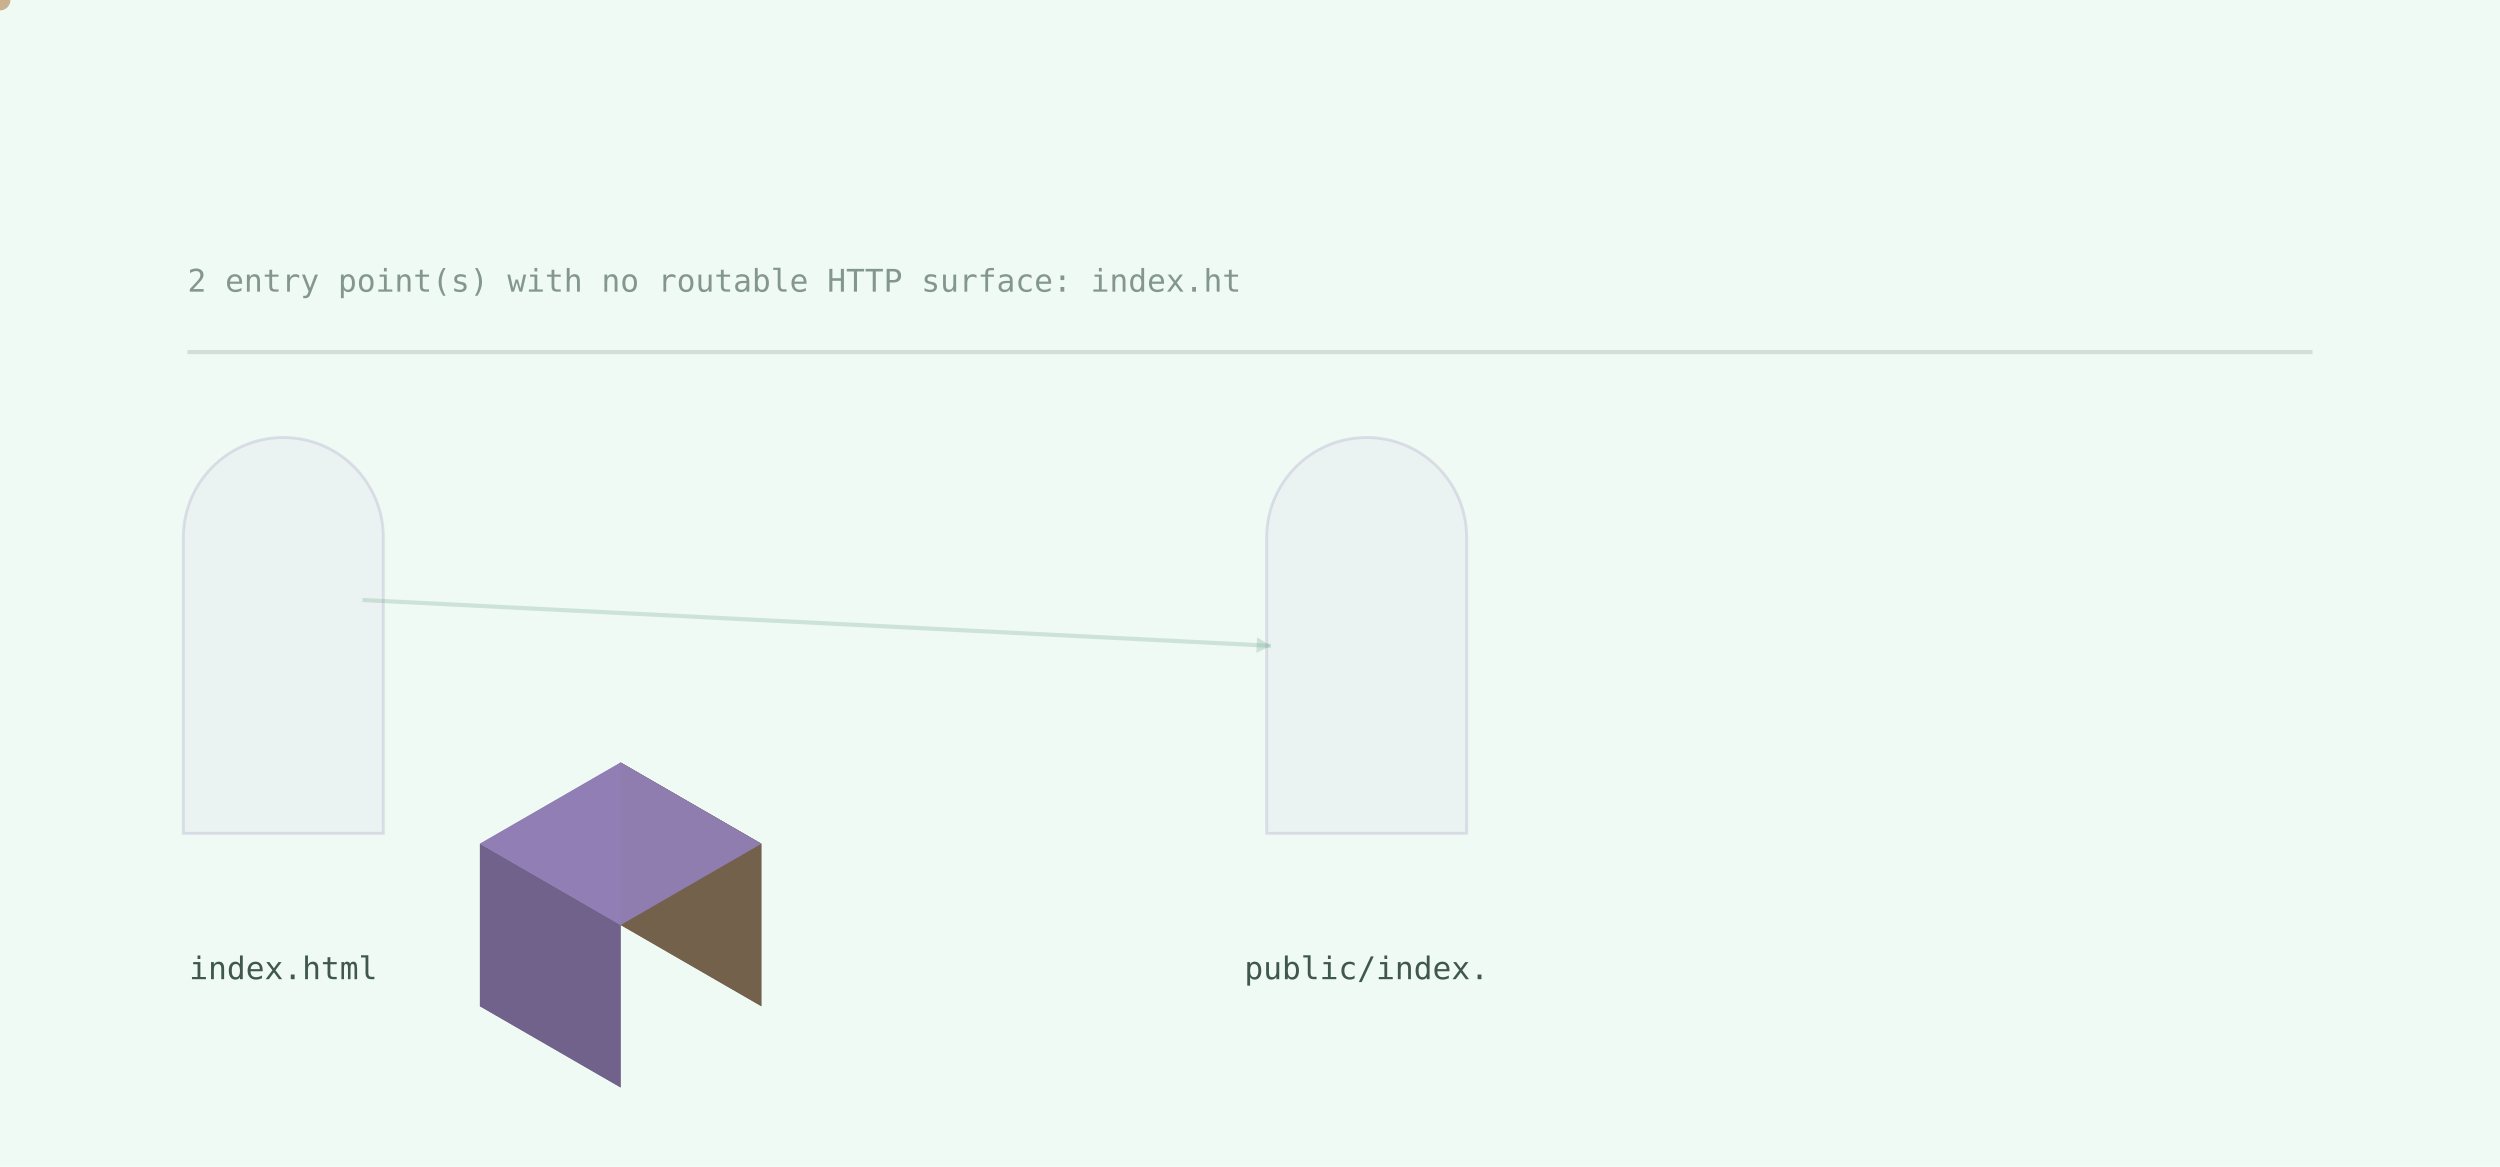
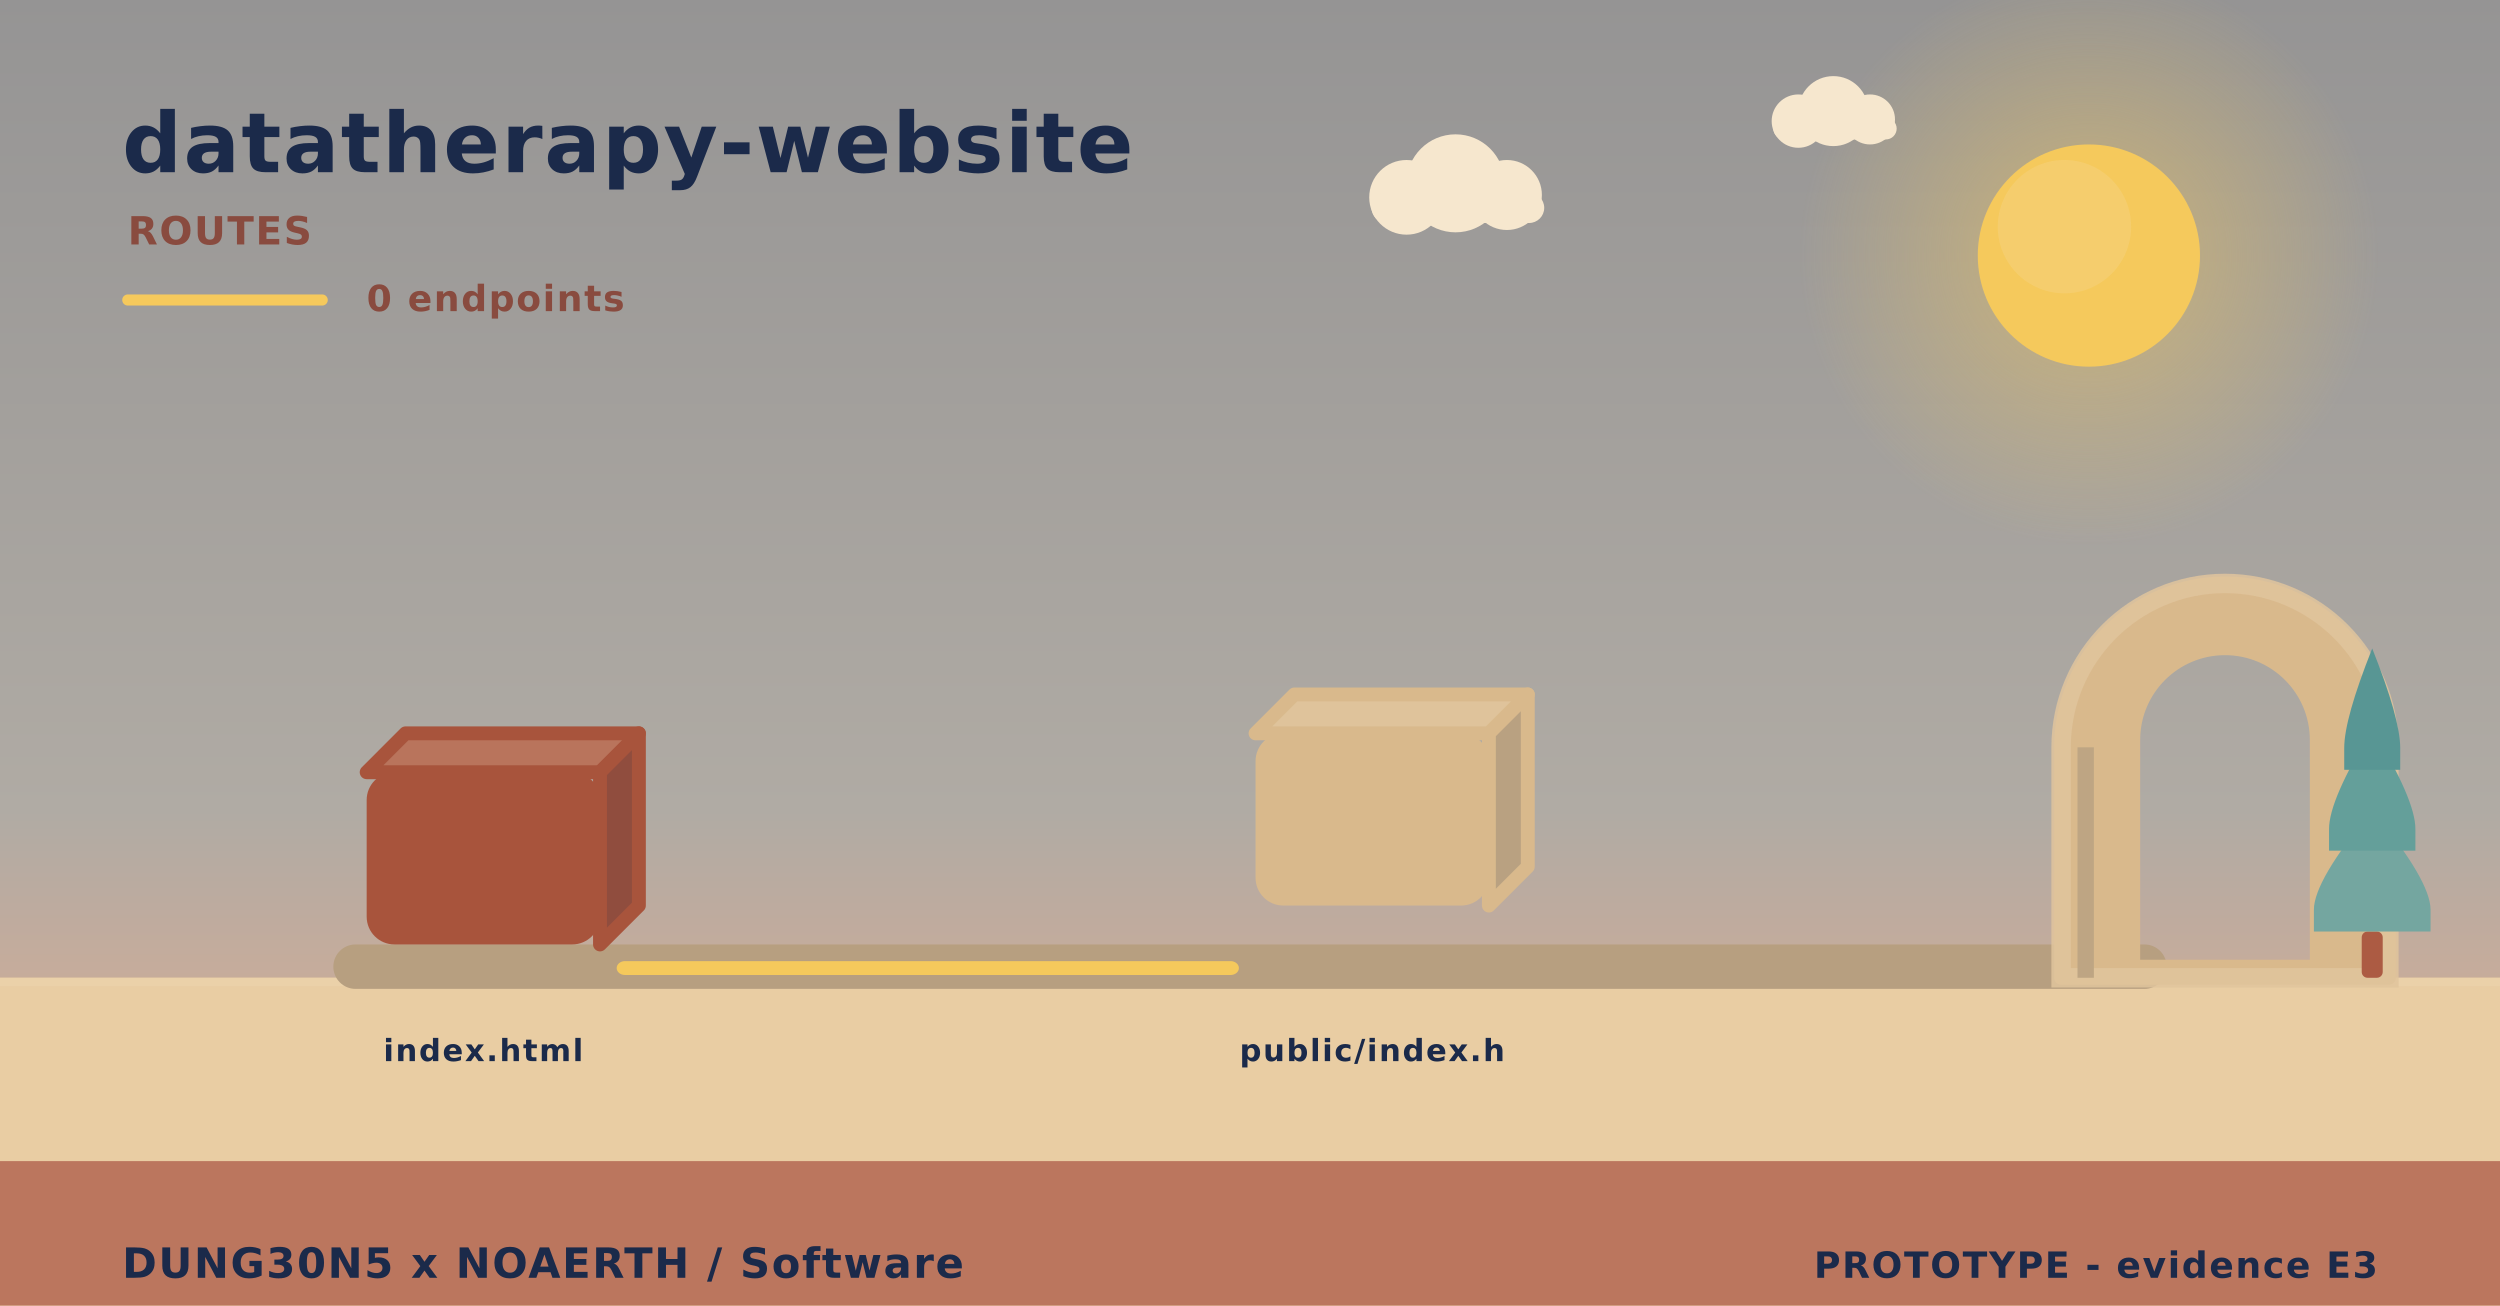
- <svg xmlns="http://www.w3.org/2000/svg" viewBox="0 0 1200 560" width="1200" height="560" role="img" aria-label="datatherapy-website data flow">
-   <rect width="1200" height="560" fill="#effaf5" />
-   <defs>
-     <linearGradient id="gf" x1="0" y1="0" x2="1" y2="1">
-       <stop offset="0%" stop-color="#74a68b" />
-       <stop offset="100%" stop-color="#907eb3" />
-     </linearGradient>
-   </defs>
-   <path d="M88.00,400.00 L88.00,258.00 A48.00,48.00 0 0 1 184.00,258.00 L184.00,400.00 Z" fill="rgba(144,126,179,0.100)" opacity="0.55" stroke="rgba(144,126,179,0.400)" stroke-width="1.4" />
-   <polygon points="-133.37,173.00 -65.82,212.00 -65.82,134.00 -133.37,95.00" fill="#73614b" opacity="0.95" />
-   <polygon points="-200.92,212.00 -133.37,251.00 -133.37,173.00 -200.92,134.00" fill="#70628c" opacity="0.95" />
-   <polygon points="-133.37,95.00 -65.82,134.00 -133.37,173.00 -200.92,134.00" fill="#74a68b" opacity="0.95" />
+ <svg xmlns="http://www.w3.org/2000/svg" width="900" height="470" viewBox="0 0 900 470" role="img" aria-label="datatherapy-website - how data moves">
+   <linearGradient id="skyd" x1="0" y1="0" x2="0" y2="1">
+     <stop offset="0" stop-color="#959494" />
+     <stop offset="0.62" stop-color="#b0aba4" />
+     <stop offset="1" stop-color="#f3ad8a" />
+   </linearGradient>
+   <rect width="900" height="470" fill="url(#skyd)" />
+   <radialGradient id="sund">
+     <stop offset="0.35" stop-color="#f5c95c" stop-opacity="0.34" />
+     <stop offset="1" stop-color="#f5c95c" stop-opacity="0" />
+   </radialGradient>
+   <circle cx="752" cy="92" r="104" fill="url(#sund)" />
+   <circle cx="752" cy="92" r="40" fill="#f5c95c" />
+   <circle cx="743.2" cy="81.6" r="24" fill="#f5d27e" opacity="0.5" />
  <g>
-     <polygon points="-133.37,173.00 -65.82,212.00 -65.82,134.00 -133.37,95.00" fill="#73614b" opacity="0.95" />
-     <polygon points="-200.92,212.00 -133.37,251.00 -133.37,173.00 -200.92,134.00" fill="#70628c" opacity="0.95" />
-     <polygon points="-133.37,95.00 -65.82,134.00 -133.37,173.00 -200.92,134.00" fill="#74a68b" opacity="0.95" />
-     <animate attributeName="opacity" values="0.25;1.0;0.25" dur="3.792s" begin="0.0s" repeatCount="indefinite" />
+     <circle cx="524" cy="66" r="17.64" fill="#f6e7ce" />
+     <circle cx="506.36" cy="71.04" r="13.44" fill="#f6e7ce" />
+     <circle cx="542.48" cy="70.2" r="12.6" fill="#f6e7ce" />
+     <rect x="493.76" y="69.36" width="62.16" height="10.92" rx="5.46" fill="#f6e7ce" />
+     <animateTransform attributeName="transform" type="translate" values="0 0;24 0;0 0" dur="36s" begin="0s" repeatCount="indefinite" />
  </g>
-   <text x="136" y="470" font-family="ui-monospace,Menlo,monospace" font-size="15" fill="rgba(26,52,43,0.820)" text-anchor="middle">index.html</text>
-   <path d="M608.00,400.00 L608.00,258.00 A48.00,48.00 0 0 1 704.00,258.00 L704.00,400.00 Z" fill="rgba(144,126,179,0.100)" opacity="0.55" stroke="rgba(144,126,179,0.400)" stroke-width="1.4" />
-   <polygon points="297.91,444.00 365.46,483.00 365.46,405.00 297.91,366.00" fill="#73614b" opacity="0.95" />
-   <polygon points="230.36,483.00 297.91,522.00 297.91,444.00 230.36,405.00" fill="#70628c" opacity="0.95" />
-   <polygon points="297.91,366.00 365.46,405.00 297.91,444.00 230.36,405.00" fill="#907eb3" opacity="0.95" />
  <g>
-     <polygon points="297.91,444.00 365.46,483.00 365.46,405.00 297.91,366.00" fill="#73614b" opacity="0.95" />
-     <polygon points="230.36,483.00 297.91,522.00 297.91,444.00 230.36,405.00" fill="#70628c" opacity="0.95" />
-     <polygon points="297.91,366.00 365.46,405.00 297.91,444.00 230.36,405.00" fill="#907eb3" opacity="0.95" />
-     <animate attributeName="opacity" values="0.25;1.0;0.25" dur="3.792s" begin="0.4s" repeatCount="indefinite" />
+     <circle cx="660" cy="40" r="12.6" fill="#f6e7ce" />
+     <circle cx="647.4" cy="43.6" r="9.6" fill="#f6e7ce" />
+     <circle cx="673.2" cy="43" r="9" fill="#f6e7ce" />
+     <rect x="638.4" y="42.4" width="44.4" height="7.8" rx="3.9" fill="#f6e7ce" />
+     <animateTransform attributeName="transform" type="translate" values="0 0;-18 0;0 0" dur="46s" begin="3s" repeatCount="indefinite" />
  </g>
-   <text x="656" y="470" font-family="ui-monospace,Menlo,monospace" font-size="15" fill="rgba(26,52,43,0.820)" text-anchor="middle">public/index.</text>
-   <line x1="174.00" y1="288.00" x2="610.00" y2="310.00" stroke="rgba(116,166,139,0.500)" stroke-width="2.00" opacity="0.55" />
-   <polygon points="610.00,310.00 603.40,305.86 603.02,313.45" fill="rgba(116,166,139,0.500)" opacity="0.55" />
-   <g opacity="0.9">
-     <circle cx="0.00" cy="0.00" r="5.00" fill="#c7a781" opacity="1.00" />
-     <animateTransform attributeName="transform" type="translate" values="174.00,288.00 610.00,310.00" dur="3.033s" begin="0.0s" repeatCount="indefinite" />
-     <animateTransform attributeName="transform" type="translate" values="610.00,310.00 174.00,288.00" dur="3.033s" begin="1.517s" repeatCount="indefinite" />
+   <rect x="0" y="352" width="900" height="118" fill="#e9cda3" />
+   <rect x="0" y="352" width="900" height="3" fill="#ebd1a9" />
+   <text x="44" y="62" font-family="Verdana,DejaVu Sans,sans-serif" font-size="30" font-weight="700" letter-spacing="0.6" fill="#1b2a4a" text-anchor="start">datatherapy-website</text>
+   <text x="46" y="88" font-family="Verdana,DejaVu Sans,sans-serif" font-size="14" font-weight="700" letter-spacing="0.6" fill="#894b3f" text-anchor="start">ROUTES</text>
+   <rect x="44" y="106" width="74" height="4" rx="2" fill="#f5c95c" />
+   <text x="132" y="112" font-family="Verdana,DejaVu Sans,sans-serif" font-size="13" font-weight="700" letter-spacing="0.6" fill="#894b3f" text-anchor="start">0 endpoints</text>
+   <rect x="120" y="340" width="660" height="16" rx="8" fill="#b79f80" />
+   <g>
+     <path d="M132,278 L216,278 L230,264 L146,264 Z" fill="#b9745c" stroke="#a8543c" stroke-width="5" stroke-linejoin="round" />
+     <path d="M216,278 L230,264 L230,326 L216,340 Z" fill="#904d3e" stroke="#a8543c" stroke-width="5" stroke-linejoin="round" />
+     <rect x="132" y="278" width="84" height="62" rx="10" fill="#a8543c" />
+     <animateTransform attributeName="transform" type="translate" values="0 10;0 0" dur="0.8s" begin="0s" fill="freeze" />
  </g>
-   <rect x="90.00" y="168.00" width="1020.00" height="2.00" rx="0.00" fill="rgba(26,52,43,0.140)" opacity="1.00" />
-   <text x="90" y="140" font-family="ui-monospace,Menlo,monospace" font-size="15" fill="rgba(26,52,43,0.500)">2 entry point(s) with no routable HTTP surface: index.ht</text>
+   <text x="174" y="382" font-family="Verdana,DejaVu Sans,sans-serif" font-size="11" font-weight="700" letter-spacing="0.6" fill="#1b2a4a" text-anchor="middle">index.html</text>
+   <g>
+     <path d="M452,264 L536,264 L550,250 L466,250 Z" fill="#dfc39b" stroke="#d9b98c" stroke-width="5" stroke-linejoin="round" />
+     <path d="M536,264 L550,250 L550,312 L536,326 Z" fill="#b9a181" stroke="#d9b98c" stroke-width="5" stroke-linejoin="round" />
+     <rect x="452" y="264" width="84" height="62" rx="10" fill="#d9b98c" />
+     <animateTransform attributeName="transform" type="translate" values="0 10;0 0" dur="0.8s" begin="0.26s" fill="freeze" />
+   </g>
+   <text x="494" y="382" font-family="Verdana,DejaVu Sans,sans-serif" font-size="11" font-weight="700" letter-spacing="0.6" fill="#1b2a4a" text-anchor="middle">public/index.h</text>
+   <rect x="222" y="346" width="224" height="5" rx="3" fill="#f5c95c" />
+   <animate attributeName="opacity" values="0.3;1;0.3" dur="3.4s" begin="0.5s" repeatCount="indefinite" />
+   <path d="M742,352 L742,269.04 A59,59 0 0 1 860,269.04 L860,352 Z M767.96,348 L767.96,266.4 A33.04,33.04 0 0 1 834.04,266.4 L834.04,348 Z" fill="#d9b98c" fill-rule="evenodd" stroke="#d9b98c" stroke-width="5" stroke-linejoin="round" />
+   <path d="M742,352 L742,269.04 A59,59 0 0 1 860,269.04 L860,352 Z" fill="none" stroke="#e0c49c" stroke-width="7" stroke-linecap="round" opacity="0.85" />
+   <rect x="747.9" y="269.04" width="5.9" height="82.96" fill="#bea583" />
+   <rect x="850.22" y="335.36" width="7.56" height="16.64" rx="2.1" fill="#ac5b43" />
+   <path d="M854,291.68 Q833,317.01 833,327.5 Q833,335.36 833,335.36 L875,335.36 Q875,335.36 875,327.5 Q875,317.01 854,291.68 Z" fill="#74a6a0" />
+   <path d="M854,262.56 Q838.46,287.89 838.46,298.38 Q838.46,306.24 838.46,306.24 L869.54,306.24 Q869.54,306.24 869.54,298.38 Q869.54,287.89 854,262.56 Z" fill="#649f9a" />
+   <path d="M854,233.44 Q843.92,258.77 843.92,269.26 Q843.92,277.12 843.92,277.12 L864.08,277.12 Q864.08,277.12 864.08,269.26 Q864.08,258.77 854,233.44 Z" fill="#589694" />
+   <rect x="0" y="418" width="900" height="52" rx="0" fill="#b87159" opacity="0.94" />
+   <text x="44" y="460" font-family="Verdana,DejaVu Sans,sans-serif" font-size="15" font-weight="700" letter-spacing="0.6" fill="#1b2a4a" text-anchor="start">DUNG30N5 x NOAERTH  /  Software</text>
+   <text x="856" y="460" font-family="Verdana,DejaVu Sans,sans-serif" font-size="13" font-weight="700" letter-spacing="0.6" fill="#1b2a4a" text-anchor="end">PROTOTYPE  -  evidence E3</text>
</svg>
